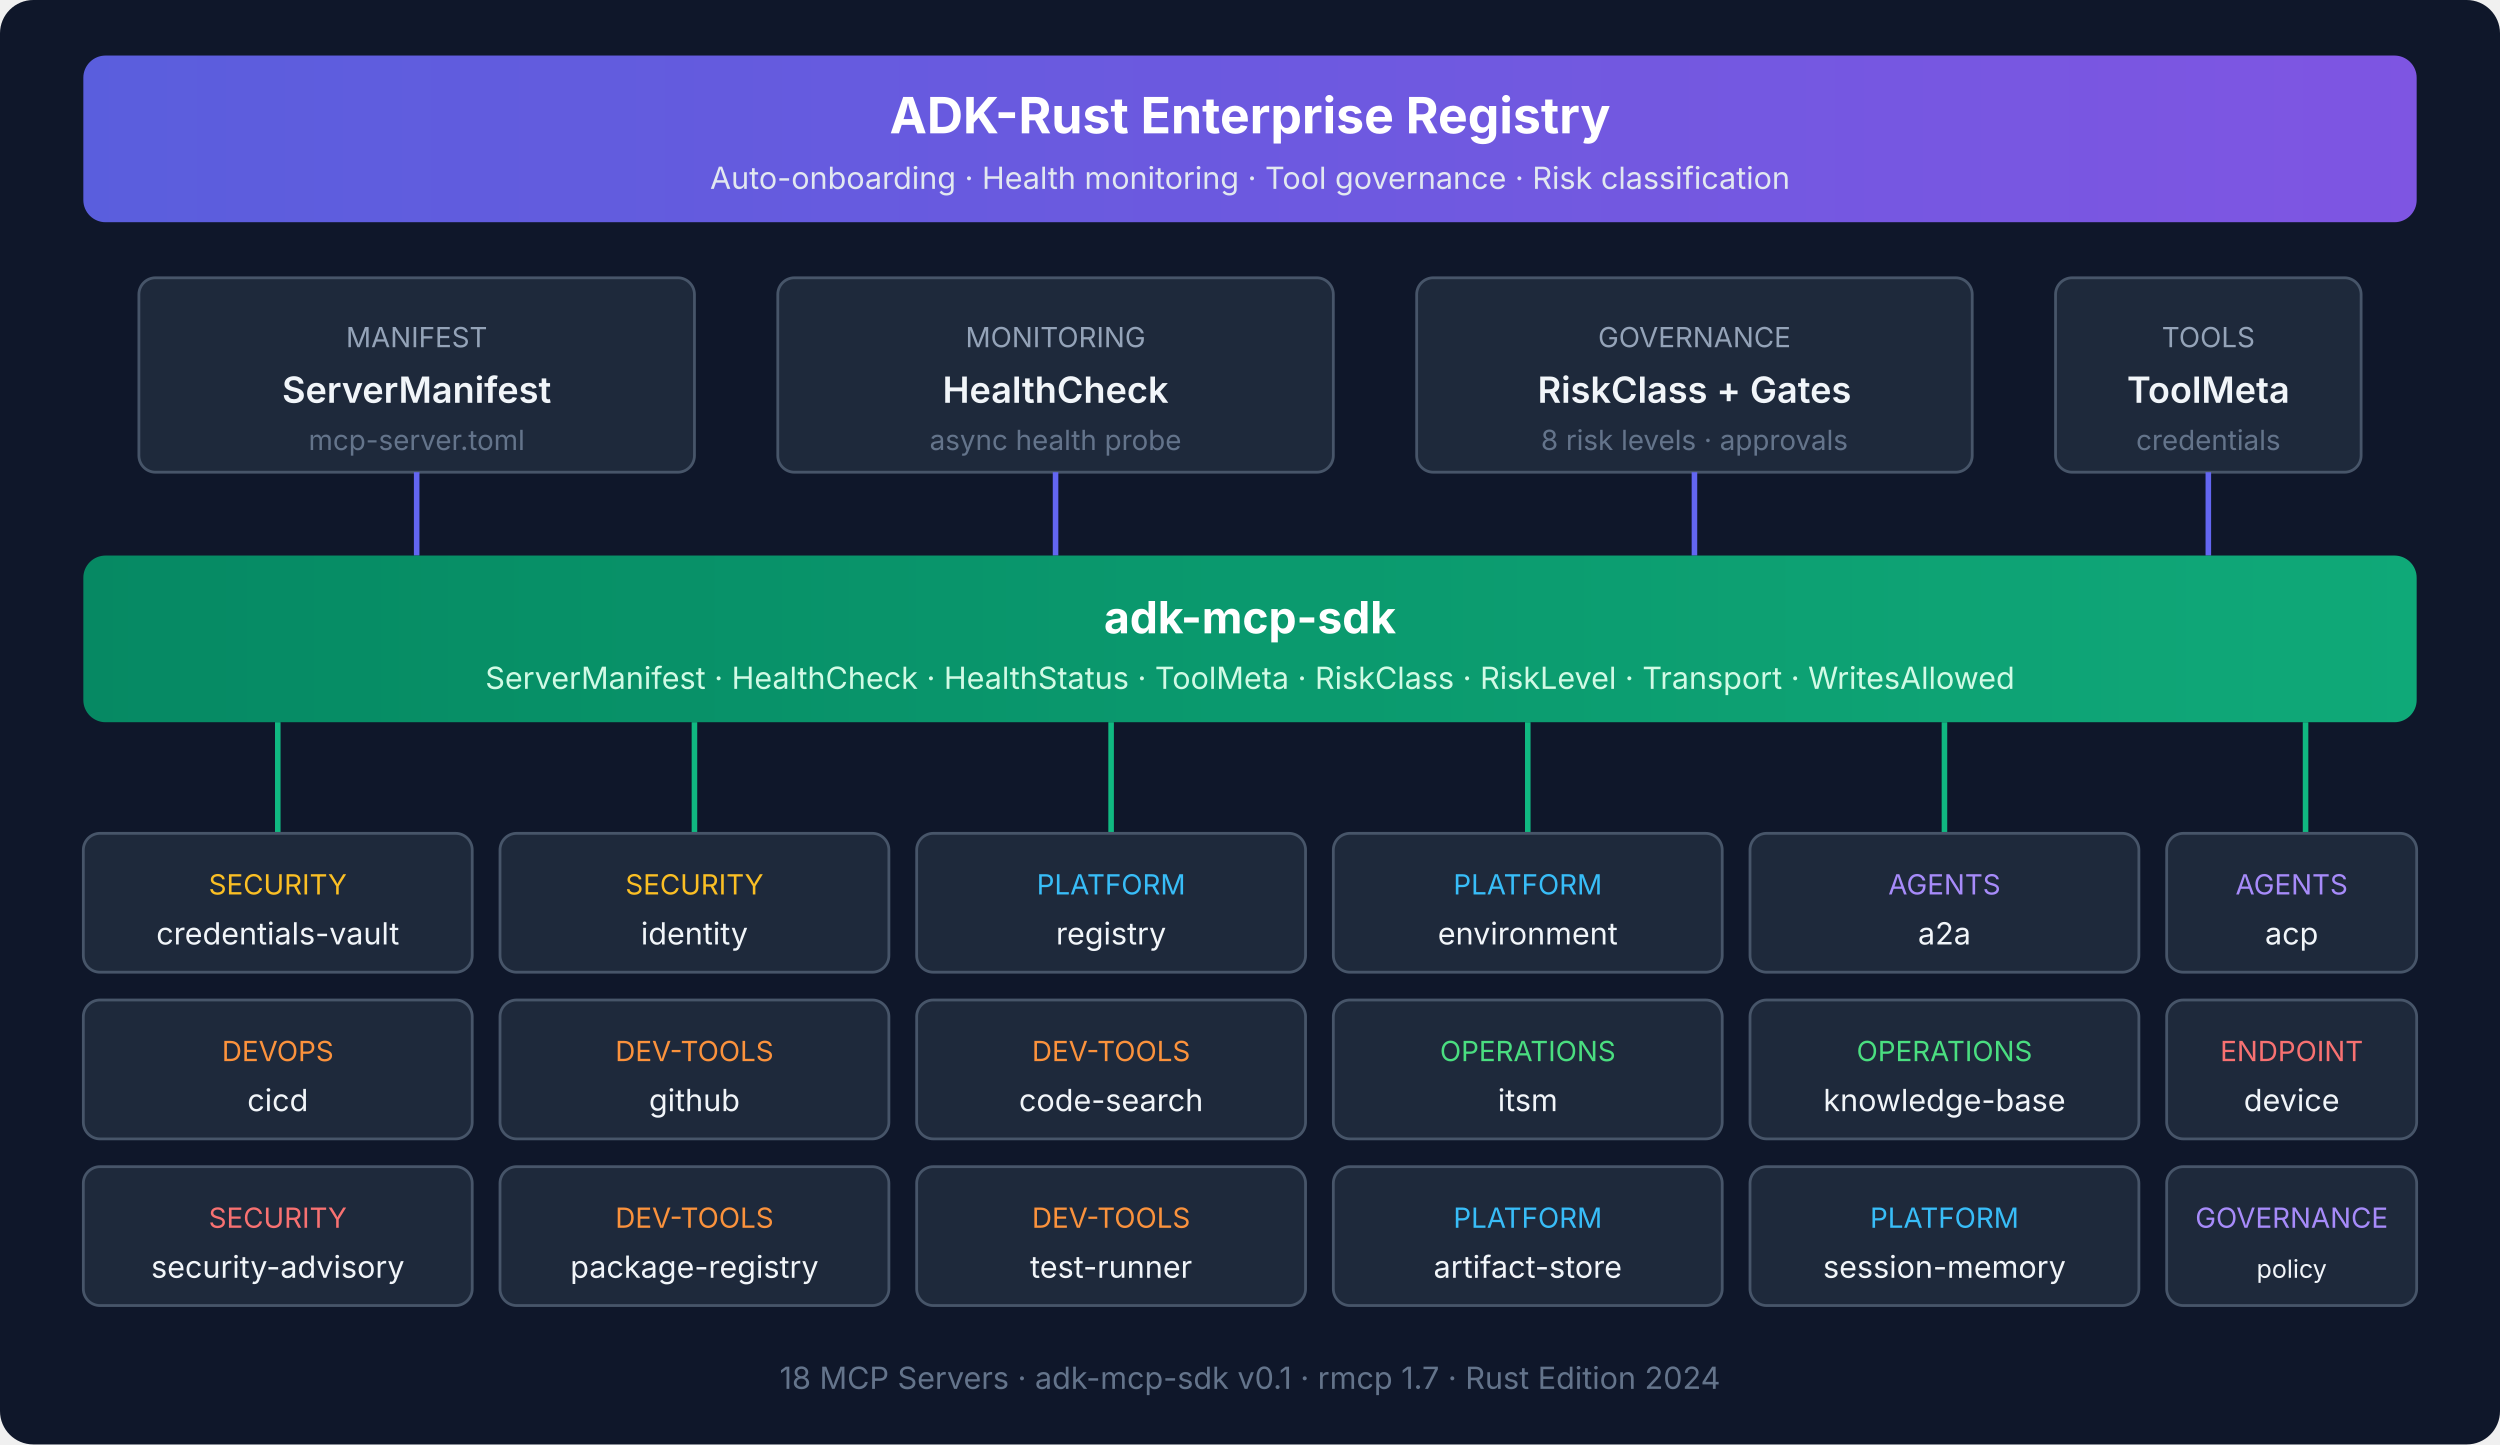
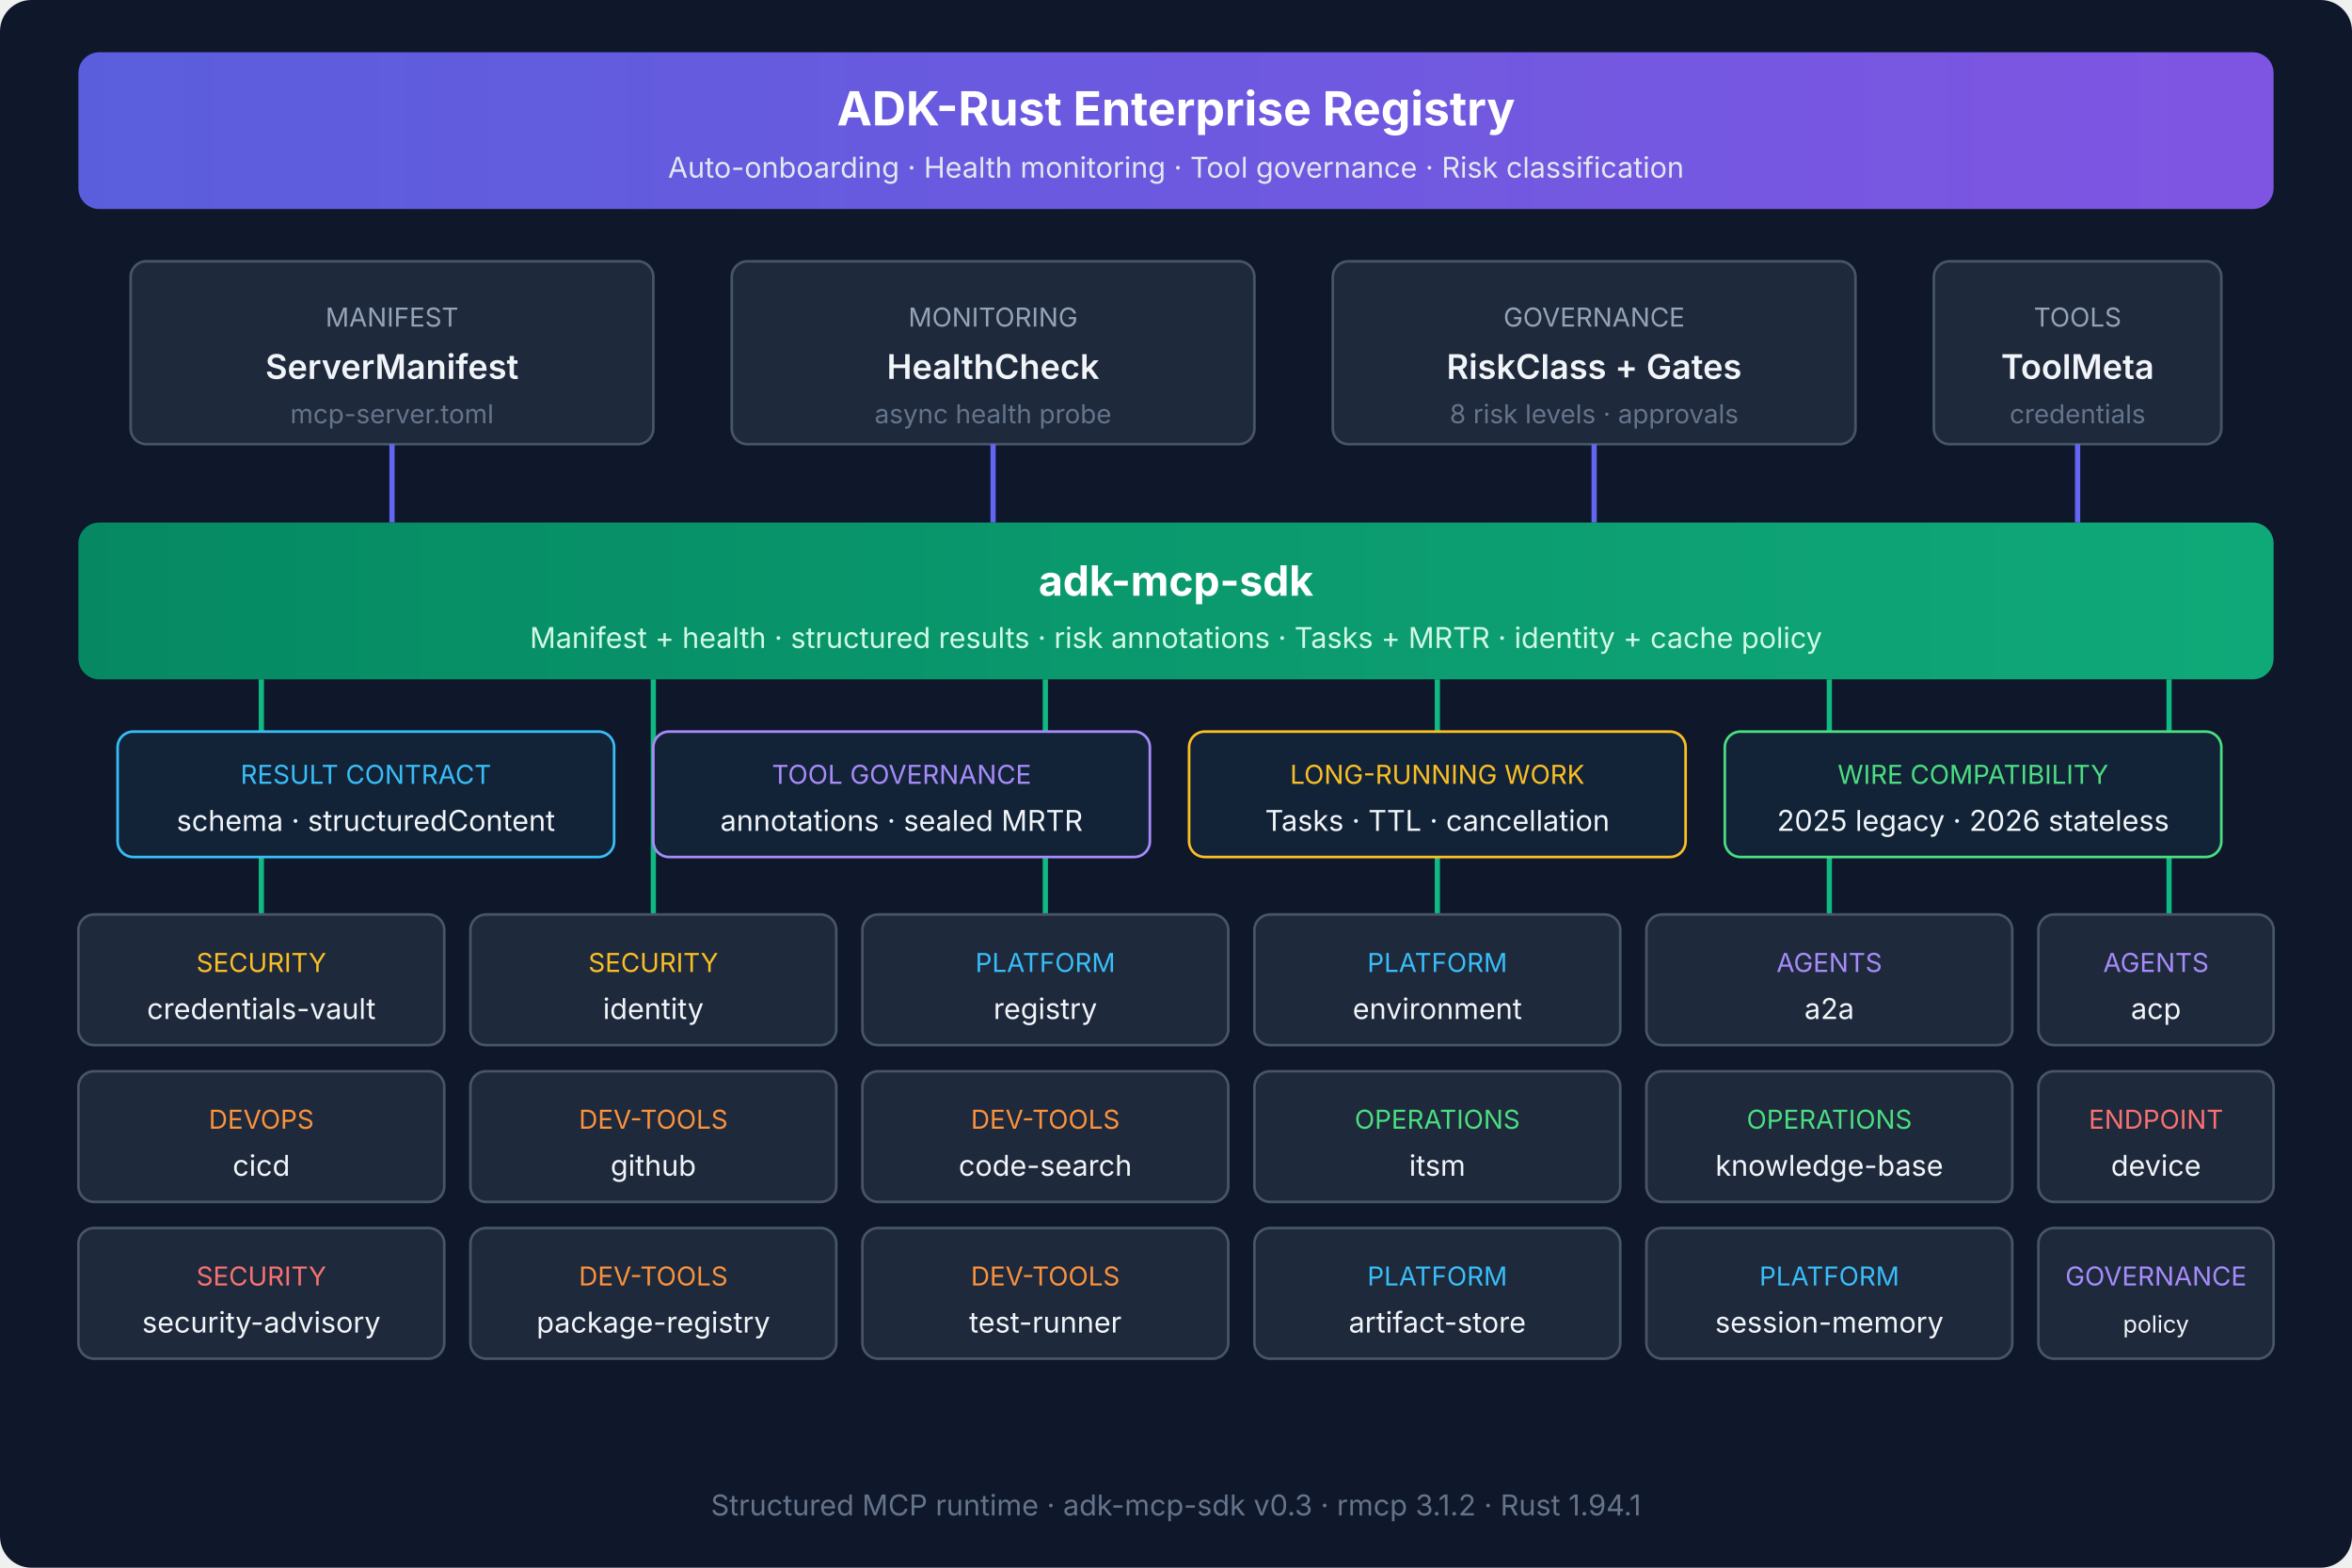
- <svg xmlns="http://www.w3.org/2000/svg" viewBox="0 0 900 520" font-family="system-ui,-apple-system,sans-serif" font-size="13">
+ <svg xmlns="http://www.w3.org/2000/svg" viewBox="0 0 900 600" font-family="system-ui,-apple-system,sans-serif" font-size="13">
  <defs>
    <linearGradient id="headerGrad" x1="0%" y1="0%" x2="100%" y2="0%">
      <stop offset="0%" style="stop-color:#6366f1" />
      <stop offset="100%" style="stop-color:#8b5cf6" />
    </linearGradient>
    <linearGradient id="sdkGrad" x1="0%" y1="0%" x2="100%" y2="0%">
      <stop offset="0%" style="stop-color:#059669" />
      <stop offset="100%" style="stop-color:#10b981" />
    </linearGradient>
  </defs>
-   <rect width="900" height="520" rx="12" fill="#0f172a" />
+   <rect width="900" height="600" rx="12" fill="#0f172a" />
  <rect x="30" y="20" width="840" height="60" rx="8" fill="url(#headerGrad)" opacity="0.9" />
  <text x="450" y="48" text-anchor="middle" fill="white" font-size="18" font-weight="bold">ADK-Rust Enterprise Registry</text>
  <text x="450" y="68" text-anchor="middle" fill="#e2e8f0" font-size="11">Auto-onboarding · Health monitoring · Tool governance · Risk classification</text>
  <rect x="50" y="100" width="200" height="70" rx="6" fill="#1e293b" stroke="#475569" stroke-width="1" />
  <text x="150" y="125" text-anchor="middle" fill="#94a3b8" font-size="10">MANIFEST</text>
  <text x="150" y="145" text-anchor="middle" fill="#f1f5f9" font-size="13" font-weight="600">ServerManifest</text>
  <text x="150" y="162" text-anchor="middle" fill="#64748b" font-size="10">mcp-server.toml</text>
  <rect x="280" y="100" width="200" height="70" rx="6" fill="#1e293b" stroke="#475569" stroke-width="1" />
  <text x="380" y="125" text-anchor="middle" fill="#94a3b8" font-size="10">MONITORING</text>
  <text x="380" y="145" text-anchor="middle" fill="#f1f5f9" font-size="13" font-weight="600">HealthCheck</text>
  <text x="380" y="162" text-anchor="middle" fill="#64748b" font-size="10">async health probe</text>
  <rect x="510" y="100" width="200" height="70" rx="6" fill="#1e293b" stroke="#475569" stroke-width="1" />
  <text x="610" y="125" text-anchor="middle" fill="#94a3b8" font-size="10">GOVERNANCE</text>
  <text x="610" y="145" text-anchor="middle" fill="#f1f5f9" font-size="13" font-weight="600">RiskClass + Gates</text>
  <text x="610" y="162" text-anchor="middle" fill="#64748b" font-size="10">8 risk levels · approvals</text>
  <rect x="740" y="100" width="110" height="70" rx="6" fill="#1e293b" stroke="#475569" stroke-width="1" />
  <text x="795" y="125" text-anchor="middle" fill="#94a3b8" font-size="10">TOOLS</text>
  <text x="795" y="145" text-anchor="middle" fill="#f1f5f9" font-size="13" font-weight="600">ToolMeta</text>
  <text x="795" y="162" text-anchor="middle" fill="#64748b" font-size="10">credentials</text>
  <line x1="150" y1="170" x2="150" y2="200" stroke="#6366f1" stroke-width="2" marker-end="url(#arrow)" />
  <line x1="380" y1="170" x2="380" y2="200" stroke="#6366f1" stroke-width="2" />
  <line x1="610" y1="170" x2="610" y2="200" stroke="#6366f1" stroke-width="2" />
  <line x1="795" y1="170" x2="795" y2="200" stroke="#6366f1" stroke-width="2" />
  <rect x="30" y="200" width="840" height="60" rx="8" fill="url(#sdkGrad)" opacity="0.9" />
  <text x="450" y="228" text-anchor="middle" fill="white" font-size="16" font-weight="bold">adk-mcp-sdk</text>
-   <text x="450" y="248" text-anchor="middle" fill="#d1fae5" font-size="11">ServerManifest · HealthCheck · HealthStatus · ToolMeta · RiskClass · RiskLevel · Transport · WritesAllowed</text>
-   <line x1="100" y1="260" x2="100" y2="300" stroke="#10b981" stroke-width="2" />
-   <line x1="250" y1="260" x2="250" y2="300" stroke="#10b981" stroke-width="2" />
-   <line x1="400" y1="260" x2="400" y2="300" stroke="#10b981" stroke-width="2" />
-   <line x1="550" y1="260" x2="550" y2="300" stroke="#10b981" stroke-width="2" />
-   <line x1="700" y1="260" x2="700" y2="300" stroke="#10b981" stroke-width="2" />
-   <line x1="830" y1="260" x2="830" y2="300" stroke="#10b981" stroke-width="2" />
-   <rect x="30" y="300" width="140" height="50" rx="6" fill="#1e293b" stroke="#475569" stroke-width="1" />
-   <text x="100" y="322" text-anchor="middle" fill="#fbbf24" font-size="10">SECURITY</text>
-   <text x="100" y="340" text-anchor="middle" fill="#f1f5f9" font-size="11">credentials-vault</text>
-   <rect x="180" y="300" width="140" height="50" rx="6" fill="#1e293b" stroke="#475569" stroke-width="1" />
-   <text x="250" y="322" text-anchor="middle" fill="#fbbf24" font-size="10">SECURITY</text>
-   <text x="250" y="340" text-anchor="middle" fill="#f1f5f9" font-size="11">identity</text>
-   <rect x="330" y="300" width="140" height="50" rx="6" fill="#1e293b" stroke="#475569" stroke-width="1" />
-   <text x="400" y="322" text-anchor="middle" fill="#38bdf8" font-size="10">PLATFORM</text>
-   <text x="400" y="340" text-anchor="middle" fill="#f1f5f9" font-size="11">registry</text>
-   <rect x="480" y="300" width="140" height="50" rx="6" fill="#1e293b" stroke="#475569" stroke-width="1" />
-   <text x="550" y="322" text-anchor="middle" fill="#38bdf8" font-size="10">PLATFORM</text>
-   <text x="550" y="340" text-anchor="middle" fill="#f1f5f9" font-size="11">environment</text>
-   <rect x="630" y="300" width="140" height="50" rx="6" fill="#1e293b" stroke="#475569" stroke-width="1" />
-   <text x="700" y="322" text-anchor="middle" fill="#a78bfa" font-size="10">AGENTS</text>
-   <text x="700" y="340" text-anchor="middle" fill="#f1f5f9" font-size="11">a2a</text>
-   <rect x="780" y="300" width="90" height="50" rx="6" fill="#1e293b" stroke="#475569" stroke-width="1" />
-   <text x="825" y="322" text-anchor="middle" fill="#a78bfa" font-size="10">AGENTS</text>
-   <text x="825" y="340" text-anchor="middle" fill="#f1f5f9" font-size="11">acp</text>
-   <rect x="30" y="360" width="140" height="50" rx="6" fill="#1e293b" stroke="#475569" stroke-width="1" />
-   <text x="100" y="382" text-anchor="middle" fill="#fb923c" font-size="10">DEVOPS</text>
-   <text x="100" y="400" text-anchor="middle" fill="#f1f5f9" font-size="11">cicd</text>
-   <rect x="180" y="360" width="140" height="50" rx="6" fill="#1e293b" stroke="#475569" stroke-width="1" />
-   <text x="250" y="382" text-anchor="middle" fill="#fb923c" font-size="10">DEV-TOOLS</text>
-   <text x="250" y="400" text-anchor="middle" fill="#f1f5f9" font-size="11">github</text>
-   <rect x="330" y="360" width="140" height="50" rx="6" fill="#1e293b" stroke="#475569" stroke-width="1" />
-   <text x="400" y="382" text-anchor="middle" fill="#fb923c" font-size="10">DEV-TOOLS</text>
-   <text x="400" y="400" text-anchor="middle" fill="#f1f5f9" font-size="11">code-search</text>
-   <rect x="480" y="360" width="140" height="50" rx="6" fill="#1e293b" stroke="#475569" stroke-width="1" />
-   <text x="550" y="382" text-anchor="middle" fill="#4ade80" font-size="10">OPERATIONS</text>
-   <text x="550" y="400" text-anchor="middle" fill="#f1f5f9" font-size="11">itsm</text>
-   <rect x="630" y="360" width="140" height="50" rx="6" fill="#1e293b" stroke="#475569" stroke-width="1" />
-   <text x="700" y="382" text-anchor="middle" fill="#4ade80" font-size="10">OPERATIONS</text>
-   <text x="700" y="400" text-anchor="middle" fill="#f1f5f9" font-size="11">knowledge-base</text>
-   <rect x="780" y="360" width="90" height="50" rx="6" fill="#1e293b" stroke="#475569" stroke-width="1" />
-   <text x="825" y="382" text-anchor="middle" fill="#f87171" font-size="10">ENDPOINT</text>
-   <text x="825" y="400" text-anchor="middle" fill="#f1f5f9" font-size="11">device</text>
-   <rect x="30" y="420" width="140" height="50" rx="6" fill="#1e293b" stroke="#475569" stroke-width="1" />
-   <text x="100" y="442" text-anchor="middle" fill="#f87171" font-size="10">SECURITY</text>
-   <text x="100" y="460" text-anchor="middle" fill="#f1f5f9" font-size="11">security-advisory</text>
-   <rect x="180" y="420" width="140" height="50" rx="6" fill="#1e293b" stroke="#475569" stroke-width="1" />
-   <text x="250" y="442" text-anchor="middle" fill="#fb923c" font-size="10">DEV-TOOLS</text>
-   <text x="250" y="460" text-anchor="middle" fill="#f1f5f9" font-size="11">package-registry</text>
-   <rect x="330" y="420" width="140" height="50" rx="6" fill="#1e293b" stroke="#475569" stroke-width="1" />
-   <text x="400" y="442" text-anchor="middle" fill="#fb923c" font-size="10">DEV-TOOLS</text>
-   <text x="400" y="460" text-anchor="middle" fill="#f1f5f9" font-size="11">test-runner</text>
-   <rect x="480" y="420" width="140" height="50" rx="6" fill="#1e293b" stroke="#475569" stroke-width="1" />
-   <text x="550" y="442" text-anchor="middle" fill="#38bdf8" font-size="10">PLATFORM</text>
-   <text x="550" y="460" text-anchor="middle" fill="#f1f5f9" font-size="11">artifact-store</text>
-   <rect x="630" y="420" width="140" height="50" rx="6" fill="#1e293b" stroke="#475569" stroke-width="1" />
-   <text x="700" y="442" text-anchor="middle" fill="#38bdf8" font-size="10">PLATFORM</text>
-   <text x="700" y="460" text-anchor="middle" fill="#f1f5f9" font-size="11">session-memory</text>
-   <rect x="780" y="420" width="90" height="50" rx="6" fill="#1e293b" stroke="#475569" stroke-width="1" />
-   <text x="825" y="442" text-anchor="middle" fill="#a78bfa" font-size="10">GOVERNANCE</text>
-   <text x="825" y="460" text-anchor="middle" fill="#f1f5f9" font-size="9">policy</text>
-   <text x="450" y="500" text-anchor="middle" fill="#64748b" font-size="11">18 MCP Servers · adk-mcp-sdk v0.1 · rmcp 1.7 · Rust Edition 2024</text>
+   <text x="450" y="248" text-anchor="middle" fill="#d1fae5" font-size="11">Manifest + health · structured results · risk annotations · Tasks + MRTR · identity + cache policy</text>
+   <line x1="100" y1="260" x2="100" y2="350" stroke="#10b981" stroke-width="2" />
+   <line x1="250" y1="260" x2="250" y2="350" stroke="#10b981" stroke-width="2" />
+   <line x1="400" y1="260" x2="400" y2="350" stroke="#10b981" stroke-width="2" />
+   <line x1="550" y1="260" x2="550" y2="350" stroke="#10b981" stroke-width="2" />
+   <line x1="700" y1="260" x2="700" y2="350" stroke="#10b981" stroke-width="2" />
+   <line x1="830" y1="260" x2="830" y2="350" stroke="#10b981" stroke-width="2" />
+   <rect x="45" y="280" width="190" height="48" rx="6" fill="#132337" stroke="#38bdf8" stroke-width="1" />
+   <text x="140" y="300" text-anchor="middle" fill="#38bdf8" font-size="10">RESULT CONTRACT</text>
+   <text x="140" y="318" text-anchor="middle" fill="#f1f5f9" font-size="11">schema · structuredContent</text>
+   <rect x="250" y="280" width="190" height="48" rx="6" fill="#132337" stroke="#a78bfa" stroke-width="1" />
+   <text x="345" y="300" text-anchor="middle" fill="#a78bfa" font-size="10">TOOL GOVERNANCE</text>
+   <text x="345" y="318" text-anchor="middle" fill="#f1f5f9" font-size="11">annotations · sealed MRTR</text>
+   <rect x="455" y="280" width="190" height="48" rx="6" fill="#132337" stroke="#fbbf24" stroke-width="1" />
+   <text x="550" y="300" text-anchor="middle" fill="#fbbf24" font-size="10">LONG-RUNNING WORK</text>
+   <text x="550" y="318" text-anchor="middle" fill="#f1f5f9" font-size="11">Tasks · TTL · cancellation</text>
+   <rect x="660" y="280" width="190" height="48" rx="6" fill="#132337" stroke="#4ade80" stroke-width="1" />
+   <text x="755" y="300" text-anchor="middle" fill="#4ade80" font-size="10">WIRE COMPATIBILITY</text>
+   <text x="755" y="318" text-anchor="middle" fill="#f1f5f9" font-size="11">2025 legacy · 2026 stateless</text>
+   <rect x="30" y="350" width="140" height="50" rx="6" fill="#1e293b" stroke="#475569" stroke-width="1" />
+   <text x="100" y="372" text-anchor="middle" fill="#fbbf24" font-size="10">SECURITY</text>
+   <text x="100" y="390" text-anchor="middle" fill="#f1f5f9" font-size="11">credentials-vault</text>
+   <rect x="180" y="350" width="140" height="50" rx="6" fill="#1e293b" stroke="#475569" stroke-width="1" />
+   <text x="250" y="372" text-anchor="middle" fill="#fbbf24" font-size="10">SECURITY</text>
+   <text x="250" y="390" text-anchor="middle" fill="#f1f5f9" font-size="11">identity</text>
+   <rect x="330" y="350" width="140" height="50" rx="6" fill="#1e293b" stroke="#475569" stroke-width="1" />
+   <text x="400" y="372" text-anchor="middle" fill="#38bdf8" font-size="10">PLATFORM</text>
+   <text x="400" y="390" text-anchor="middle" fill="#f1f5f9" font-size="11">registry</text>
+   <rect x="480" y="350" width="140" height="50" rx="6" fill="#1e293b" stroke="#475569" stroke-width="1" />
+   <text x="550" y="372" text-anchor="middle" fill="#38bdf8" font-size="10">PLATFORM</text>
+   <text x="550" y="390" text-anchor="middle" fill="#f1f5f9" font-size="11">environment</text>
+   <rect x="630" y="350" width="140" height="50" rx="6" fill="#1e293b" stroke="#475569" stroke-width="1" />
+   <text x="700" y="372" text-anchor="middle" fill="#a78bfa" font-size="10">AGENTS</text>
+   <text x="700" y="390" text-anchor="middle" fill="#f1f5f9" font-size="11">a2a</text>
+   <rect x="780" y="350" width="90" height="50" rx="6" fill="#1e293b" stroke="#475569" stroke-width="1" />
+   <text x="825" y="372" text-anchor="middle" fill="#a78bfa" font-size="10">AGENTS</text>
+   <text x="825" y="390" text-anchor="middle" fill="#f1f5f9" font-size="11">acp</text>
+   <rect x="30" y="410" width="140" height="50" rx="6" fill="#1e293b" stroke="#475569" stroke-width="1" />
+   <text x="100" y="432" text-anchor="middle" fill="#fb923c" font-size="10">DEVOPS</text>
+   <text x="100" y="450" text-anchor="middle" fill="#f1f5f9" font-size="11">cicd</text>
+   <rect x="180" y="410" width="140" height="50" rx="6" fill="#1e293b" stroke="#475569" stroke-width="1" />
+   <text x="250" y="432" text-anchor="middle" fill="#fb923c" font-size="10">DEV-TOOLS</text>
+   <text x="250" y="450" text-anchor="middle" fill="#f1f5f9" font-size="11">github</text>
+   <rect x="330" y="410" width="140" height="50" rx="6" fill="#1e293b" stroke="#475569" stroke-width="1" />
+   <text x="400" y="432" text-anchor="middle" fill="#fb923c" font-size="10">DEV-TOOLS</text>
+   <text x="400" y="450" text-anchor="middle" fill="#f1f5f9" font-size="11">code-search</text>
+   <rect x="480" y="410" width="140" height="50" rx="6" fill="#1e293b" stroke="#475569" stroke-width="1" />
+   <text x="550" y="432" text-anchor="middle" fill="#4ade80" font-size="10">OPERATIONS</text>
+   <text x="550" y="450" text-anchor="middle" fill="#f1f5f9" font-size="11">itsm</text>
+   <rect x="630" y="410" width="140" height="50" rx="6" fill="#1e293b" stroke="#475569" stroke-width="1" />
+   <text x="700" y="432" text-anchor="middle" fill="#4ade80" font-size="10">OPERATIONS</text>
+   <text x="700" y="450" text-anchor="middle" fill="#f1f5f9" font-size="11">knowledge-base</text>
+   <rect x="780" y="410" width="90" height="50" rx="6" fill="#1e293b" stroke="#475569" stroke-width="1" />
+   <text x="825" y="432" text-anchor="middle" fill="#f87171" font-size="10">ENDPOINT</text>
+   <text x="825" y="450" text-anchor="middle" fill="#f1f5f9" font-size="11">device</text>
+   <rect x="30" y="470" width="140" height="50" rx="6" fill="#1e293b" stroke="#475569" stroke-width="1" />
+   <text x="100" y="492" text-anchor="middle" fill="#f87171" font-size="10">SECURITY</text>
+   <text x="100" y="510" text-anchor="middle" fill="#f1f5f9" font-size="11">security-advisory</text>
+   <rect x="180" y="470" width="140" height="50" rx="6" fill="#1e293b" stroke="#475569" stroke-width="1" />
+   <text x="250" y="492" text-anchor="middle" fill="#fb923c" font-size="10">DEV-TOOLS</text>
+   <text x="250" y="510" text-anchor="middle" fill="#f1f5f9" font-size="11">package-registry</text>
+   <rect x="330" y="470" width="140" height="50" rx="6" fill="#1e293b" stroke="#475569" stroke-width="1" />
+   <text x="400" y="492" text-anchor="middle" fill="#fb923c" font-size="10">DEV-TOOLS</text>
+   <text x="400" y="510" text-anchor="middle" fill="#f1f5f9" font-size="11">test-runner</text>
+   <rect x="480" y="470" width="140" height="50" rx="6" fill="#1e293b" stroke="#475569" stroke-width="1" />
+   <text x="550" y="492" text-anchor="middle" fill="#38bdf8" font-size="10">PLATFORM</text>
+   <text x="550" y="510" text-anchor="middle" fill="#f1f5f9" font-size="11">artifact-store</text>
+   <rect x="630" y="470" width="140" height="50" rx="6" fill="#1e293b" stroke="#475569" stroke-width="1" />
+   <text x="700" y="492" text-anchor="middle" fill="#38bdf8" font-size="10">PLATFORM</text>
+   <text x="700" y="510" text-anchor="middle" fill="#f1f5f9" font-size="11">session-memory</text>
+   <rect x="780" y="470" width="90" height="50" rx="6" fill="#1e293b" stroke="#475569" stroke-width="1" />
+   <text x="825" y="492" text-anchor="middle" fill="#a78bfa" font-size="10">GOVERNANCE</text>
+   <text x="825" y="510" text-anchor="middle" fill="#f1f5f9" font-size="9">policy</text>
+   <text x="450" y="580" text-anchor="middle" fill="#64748b" font-size="11">Structured MCP runtime · adk-mcp-sdk v0.3 · rmcp 3.1.2 · Rust 1.94.1</text>
</svg>
